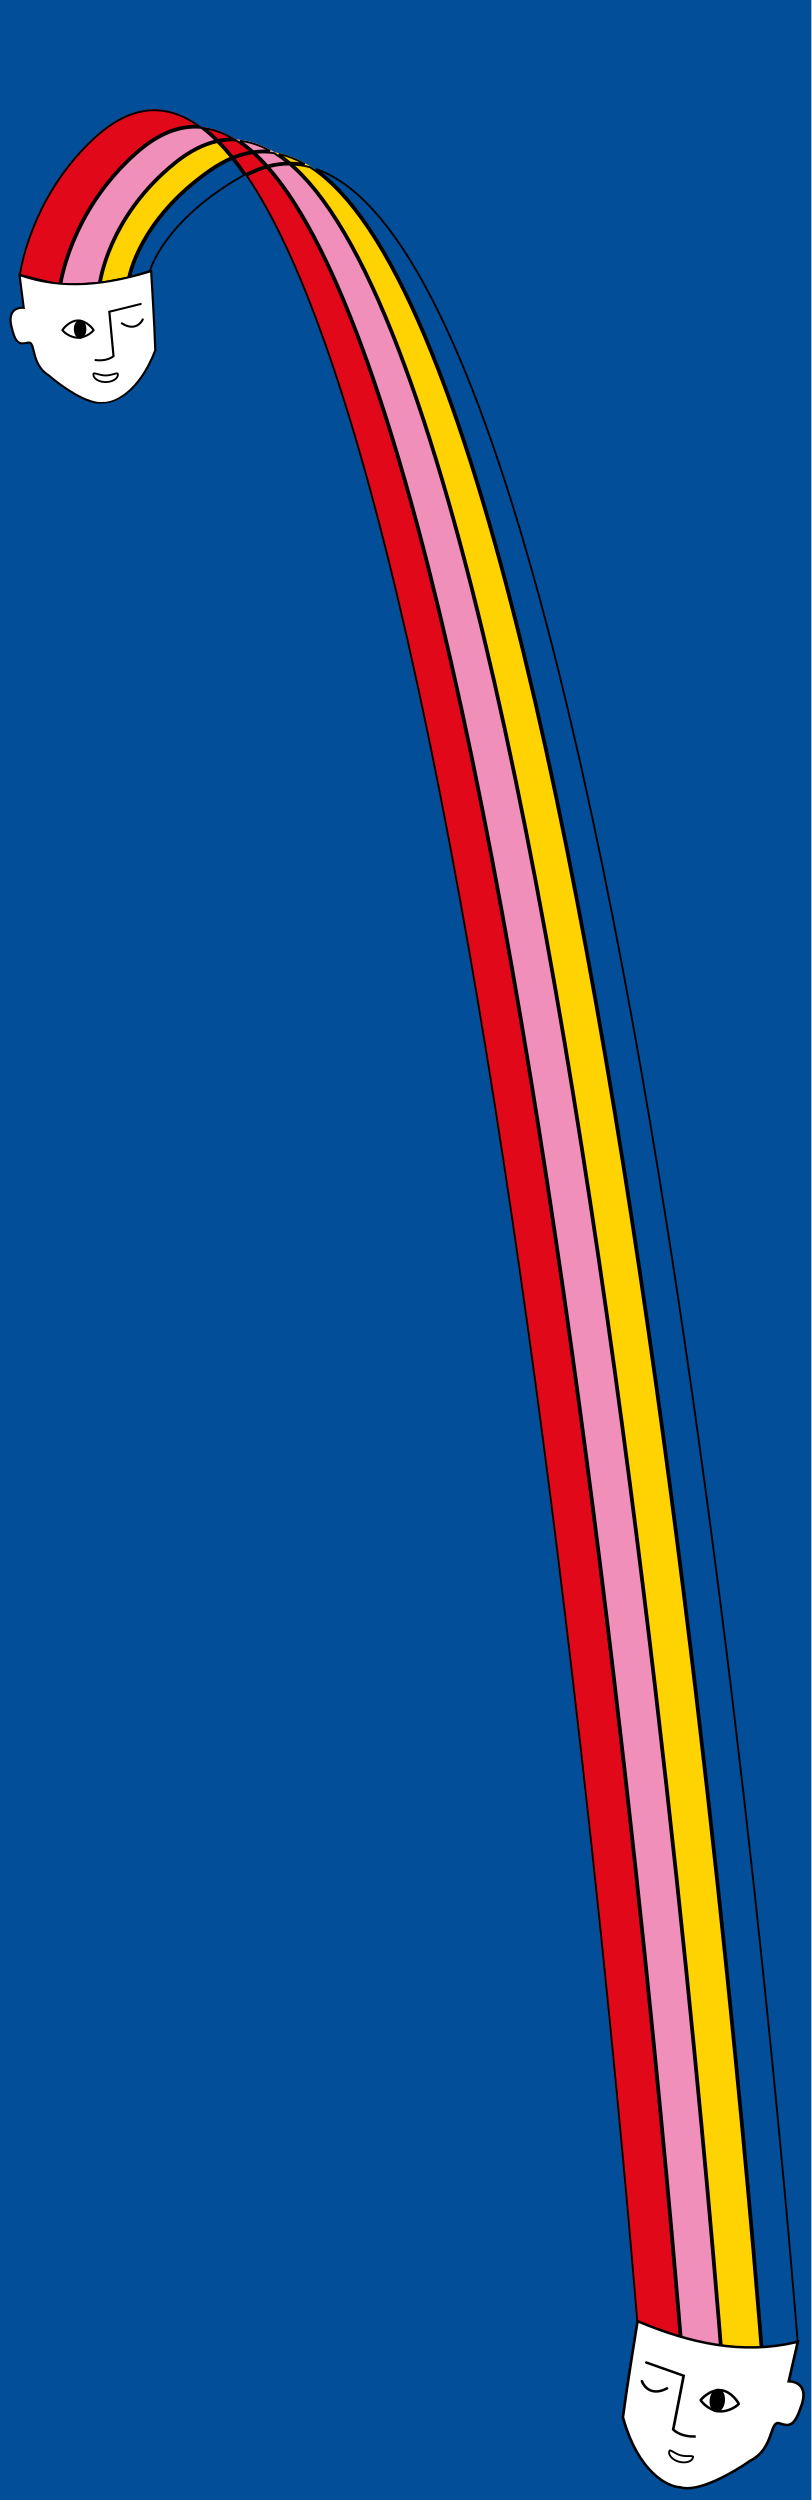
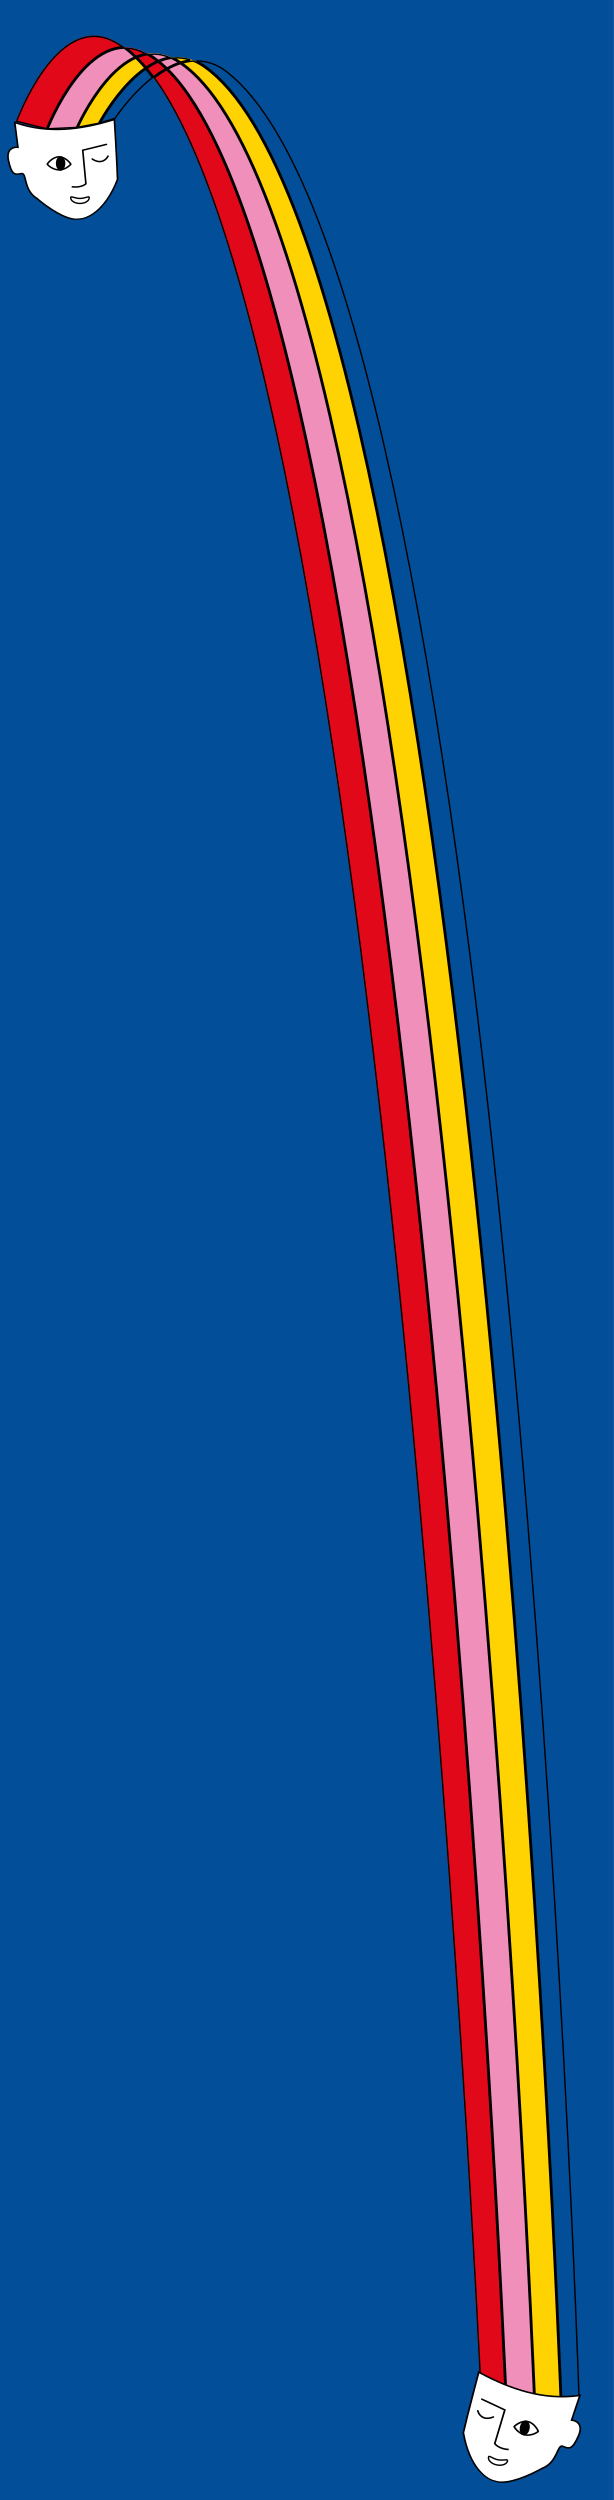
- <svg xmlns="http://www.w3.org/2000/svg" width="430" height="1325" viewBox="0 0 430 1325" fill="none">
-   <rect width="430" height="1325" fill="#034E98" />
-   <path d="M79.867 144C79.867 144 86.486 117.925 128.325 93.931C326.397 -19.66 423.292 1241.56 423.292 1241.56L403.792 1246.51C403.792 1246.51 305.573 -43.997 111.706 90.05C73.181 116.688 68.367 147.5 68.367 147.5L79.867 144Z" fill="#034E98" />
-   <path d="M68.367 147.5C68.367 147.5 73.181 116.688 111.706 90.05C305.573 -43.997 403.792 1246.51 403.792 1246.51L382.276 1246.4C382.276 1246.4 281.949 -65.849 92.984 86.174C56.892 115.21 52.867 150.5 52.867 150.5L68.367 147.5Z" fill="#FFD301" />
-   <path d="M52.867 150.5C52.867 150.5 56.892 115.21 92.984 86.174C281.949 -65.849 382.276 1246.4 382.276 1246.4L360.792 1239.56C360.792 1239.56 256.722 -82.952 72.003 81.244C36.834 112.505 31.867 151.5 31.867 151.5L52.867 150.5Z" fill="#F090BA" />
-   <path d="M31.867 151.5C31.867 151.5 36.834 112.505 72.003 81.244C256.722 -82.952 360.792 1239.56 360.792 1239.56L337.308 1231.16C337.308 1231.16 232.965 -95.596 49.855 72.685C14.938 104.774 10 146 10 146L31.867 151.5Z" fill="#E00819" />
-   <path d="M79.473 143.558C79.468 143.573 79.464 143.587 79.46 143.601L69.016 146.78C69.049 146.621 69.089 146.44 69.136 146.237C69.341 145.354 69.675 144.06 70.198 142.421C71.242 139.144 73.036 134.489 76.029 129.004C82.013 118.034 92.797 103.733 111.99 90.461C115.741 87.868 119.45 85.815 123.119 84.279C125.218 86.923 127.303 89.756 129.374 92.772C128.942 93.007 128.509 93.249 128.076 93.498C107.097 105.529 94.928 118.093 88.001 127.67C84.538 132.458 82.387 136.496 81.1 139.345C80.456 140.769 80.028 141.896 79.761 142.669C79.627 143.056 79.533 143.355 79.473 143.558ZM67.94 147.053C67.938 147.06 67.937 147.067 67.936 147.074L53.46 149.876C53.495 149.645 53.543 149.356 53.603 149.014C53.782 148.003 54.078 146.522 54.545 144.653C55.48 140.915 57.102 135.624 59.848 129.428C65.339 117.036 75.323 101.023 93.297 86.563C100.765 80.555 108.071 76.866 115.218 75.297C117.653 77.767 120.071 80.494 122.47 83.468C118.818 85.02 115.135 87.071 111.422 89.639C92.09 103.005 81.204 117.429 75.151 128.525C72.124 134.072 70.307 138.785 69.245 142.117C68.714 143.784 68.372 145.104 68.162 146.011C68.057 146.465 67.986 146.815 67.94 147.053ZM52.618 148.84C52.528 149.353 52.466 149.75 52.427 150.02L32.45 150.972C32.495 150.692 32.557 150.317 32.641 149.853C32.844 148.734 33.173 147.099 33.678 145.037C34.689 140.914 36.401 135.087 39.209 128.286C44.825 114.682 54.82 97.187 72.335 81.618C83.814 71.414 94.919 67.037 105.656 67.693C106.004 67.714 106.353 67.741 106.7 67.773C109.278 69.713 111.839 71.945 114.384 74.461C107.261 76.142 100.021 79.87 92.67 85.784C74.552 100.36 64.478 116.511 58.934 129.023C56.162 135.278 54.522 140.625 53.575 144.411C53.101 146.304 52.801 147.807 52.618 148.84ZM31.657 149.674C31.565 150.183 31.498 150.587 31.453 150.88L10.556 145.624C10.557 145.616 10.558 145.609 10.559 145.601C10.603 145.295 10.672 144.841 10.773 144.25C10.975 143.069 11.302 141.343 11.804 139.17C12.808 134.823 14.51 128.691 17.299 121.558C22.878 107.291 32.805 89.034 50.193 73.054C61.574 62.594 72.587 57.997 83.237 58.463C90.678 58.789 97.994 61.589 105.183 66.666C94.272 66.164 83.095 70.715 71.671 80.87C54.017 96.562 43.944 114.195 38.285 127.904C35.455 134.759 33.727 140.635 32.707 144.8C32.197 146.882 31.864 148.537 31.657 149.674ZM115.131 73.793C112.982 71.666 110.817 69.735 108.636 68.005C113.619 68.744 118.545 70.568 123.413 73.417C120.806 73.403 118.183 73.664 115.544 74.205C115.406 74.067 115.269 73.93 115.131 73.793ZM116.385 75.059C119.328 74.507 122.243 74.314 125.132 74.466C127.754 76.136 130.359 78.102 132.948 80.357C129.8 80.886 126.629 81.787 123.433 83.07C121.102 80.167 118.753 77.494 116.385 75.059ZM134.238 80.161C131.913 78.091 129.568 76.247 127.204 74.635C127.242 74.639 127.279 74.644 127.317 74.648C132.649 75.253 137.912 77.035 143.104 79.93C140.171 79.681 137.215 79.755 134.238 80.161ZM124.084 83.887C127.395 82.581 130.672 81.696 133.918 81.216C134.979 82.172 136.038 83.176 137.093 84.227C138.305 85.435 139.512 86.704 140.715 88.035C137.26 89.037 133.775 90.453 130.261 92.297C128.217 89.316 126.157 86.511 124.084 83.887ZM141.792 87.736C140.466 86.257 139.136 84.85 137.799 83.519C136.941 82.664 136.08 81.839 135.216 81.046C138.587 80.658 141.923 80.708 145.225 81.176C147.576 82.628 149.912 84.308 152.233 86.209C148.784 86.3 145.303 86.804 141.792 87.736ZM130.828 93.129C134.408 91.259 137.95 89.843 141.457 88.864C160.268 110.099 177.996 146.292 194.583 193.127C230.299 293.976 260.62 443.857 285.173 598.905C309.725 753.944 328.505 914.117 341.148 1035.53C347.469 1096.24 352.255 1147.26 355.462 1183.1C357.065 1201.02 358.273 1215.14 359.08 1224.79C359.484 1229.61 359.787 1233.31 359.99 1235.81C360.039 1236.42 360.083 1236.96 360.12 1237.42L360.218 1238.64L360.233 1238.83L337.781 1230.8L337.73 1230.16C337.679 1229.53 337.603 1228.57 337.501 1227.32C337.298 1224.82 336.994 1221.1 336.59 1216.26C335.781 1206.59 334.57 1192.41 332.965 1174.44C329.754 1138.49 324.963 1087.31 318.641 1026.43C305.997 904.676 287.231 744.08 262.742 588.741C238.254 433.411 208.039 283.303 172.491 182.537C159.344 145.272 145.454 114.712 130.828 93.129ZM361.264 1239.18L361.215 1238.56C361.164 1237.92 361.088 1236.98 360.987 1235.73C360.784 1233.23 360.48 1229.53 360.077 1224.7C359.269 1215.06 358.061 1200.93 356.458 1183.01C353.251 1147.16 348.464 1096.14 342.142 1035.43C329.499 914.004 310.717 753.812 286.161 598.749C261.607 443.694 231.275 293.735 195.526 192.793C179.033 146.224 161.365 110.021 142.536 88.576C146.201 87.644 149.826 87.191 153.412 87.194C155.389 88.88 157.355 90.727 159.31 92.73C180.057 113.979 199.448 152.678 217.434 203.492C253.396 305.091 283.647 454.831 307.998 609.357C332.347 763.875 350.792 923.146 363.15 1043.79C369.329 1104.11 373.986 1154.77 377.098 1190.36C378.654 1208.15 379.824 1222.17 380.605 1231.74C380.996 1236.53 381.289 1240.2 381.484 1242.68C381.582 1243.92 381.656 1244.86 381.704 1245.49L381.721 1245.7L361.264 1239.18ZM153.781 86.196C151.785 84.509 149.774 82.981 147.749 81.616C152.408 82.582 157.011 84.382 161.558 86.976C158.984 86.483 156.392 86.221 153.781 86.196ZM164.153 88.584C164.187 88.593 164.22 88.602 164.253 88.61C169.427 91.934 174.528 96.284 179.554 101.599C200.718 123.978 220.43 163.308 238.661 214.364C275.115 316.452 305.562 465.16 329.955 618.091C354.348 771.014 372.682 928.128 384.919 1047.01C391.037 1106.46 395.631 1156.34 398.695 1191.36C400.227 1208.87 401.377 1222.67 402.144 1232.09C402.527 1236.8 402.815 1240.41 403.006 1242.85C403.102 1244.07 403.174 1244.99 403.222 1245.61L403.252 1246.01L382.74 1245.9L382.701 1245.41C382.653 1244.78 382.579 1243.84 382.481 1242.6C382.286 1240.12 381.992 1236.45 381.602 1231.66C380.821 1222.09 379.651 1208.06 378.094 1190.27C374.982 1154.68 370.324 1104.01 364.145 1043.69C351.786 923.035 333.339 763.744 308.986 609.202C284.634 454.668 254.372 304.85 218.377 203.158C200.384 152.326 180.935 113.447 160.025 92.031C158.352 90.317 156.669 88.714 154.975 87.225C158.063 87.343 161.122 87.8 164.153 88.584ZM422.761 1241.18L404.245 1245.88L404.219 1245.54C404.171 1244.92 404.099 1243.99 404.003 1242.77C403.811 1240.33 403.524 1236.72 403.14 1232.01C402.374 1222.59 401.224 1208.79 399.691 1191.28C396.627 1156.25 392.033 1106.36 385.914 1046.91C373.676 928.016 355.339 770.881 330.943 617.933C306.548 464.994 276.09 316.209 239.603 214.028C221.364 162.949 201.596 123.451 180.281 100.912C176.07 96.46 171.794 92.664 167.452 89.569C177.753 93.059 187.77 100.333 197.499 110.967C219.035 134.507 239.041 174.377 257.505 225.496C294.426 327.715 325.102 474.679 349.592 625.227C374.082 775.767 392.382 929.859 404.56 1046.32C410.649 1104.55 415.208 1153.37 418.244 1187.63C419.762 1204.76 420.9 1218.25 421.658 1227.46C422.036 1232.07 422.321 1235.6 422.51 1237.98C422.605 1239.17 422.676 1240.08 422.723 1240.68L422.761 1241.18Z" stroke="black" />
-   <path d="M418.038 1262.12L422.84 1241.14C393.455 1248.34 365.428 1241.78 337.894 1230.23C337.894 1230.23 332.145 1265.42 330.132 1281.2C338.186 1310.26 353.805 1318.03 360.607 1318.28C370.146 1321.24 389.172 1310.16 397.493 1304.25C410.404 1297.96 407.827 1282.56 413.113 1284.34C418.399 1286.13 421.103 1286.39 425.041 1274.17C428.192 1264.38 421.685 1262.06 418.038 1262.12Z" fill="white" />
-   <path d="M367.274 1302.52C367.016 1303.5 366.146 1304.29 364.812 1304.73C363.484 1305.16 361.762 1305.21 359.971 1304.74C358.18 1304.27 356.704 1303.38 355.759 1302.35C354.811 1301.32 354.442 1300.2 354.699 1299.22C354.767 1298.96 354.844 1298.84 354.897 1298.78C354.937 1298.74 354.976 1298.72 355.044 1298.72C355.132 1298.71 355.269 1298.73 355.477 1298.81C355.68 1298.88 355.918 1299 356.197 1299.15C356.419 1299.27 356.663 1299.41 356.927 1299.56C357.962 1300.16 359.309 1300.94 360.86 1301.35C362.411 1301.76 363.967 1301.74 365.163 1301.73C365.469 1301.72 365.75 1301.72 366.003 1301.72C366.321 1301.73 366.584 1301.74 366.798 1301.78C367.016 1301.81 367.146 1301.86 367.22 1301.91C367.278 1301.95 367.302 1301.98 367.316 1302.04C367.335 1302.12 367.341 1302.26 367.274 1302.52Z" stroke="black" />
-   <path fill-rule="evenodd" clip-rule="evenodd" d="M337.187 1230.12L337.893 1230.23C337.187 1230.12 337.187 1230.12 337.187 1230.12L337.187 1230.12L336.936 1231.67C336.775 1232.66 336.543 1234.1 336.257 1235.87C335.687 1239.41 334.905 1244.31 334.06 1249.69C332.372 1260.46 330.43 1273.21 329.422 1281.11L329.406 1281.23L329.439 1281.35C337.494 1310.41 353.177 1318.59 360.487 1318.93C363.038 1319.7 366.131 1319.53 369.399 1318.81C372.722 1318.08 376.305 1316.77 379.826 1315.19C386.841 1312.04 393.693 1307.78 397.886 1304.81C404.55 1301.54 407.198 1295.93 408.837 1291.49C409.078 1290.84 409.304 1290.19 409.515 1289.59C409.659 1289.18 409.797 1288.78 409.929 1288.42C410.262 1287.49 410.569 1286.72 410.896 1286.12C411.228 1285.51 411.539 1285.16 411.834 1284.99C412.081 1284.85 412.386 1284.8 412.877 1284.96C415.47 1285.84 417.838 1286.52 420.009 1285.04C421.053 1284.34 421.987 1283.17 422.9 1281.47C423.815 1279.75 424.736 1277.44 425.725 1274.36C427.341 1269.35 426.533 1266.05 424.623 1264.02C423.021 1262.32 420.759 1261.63 418.914 1261.49L423.781 1240.22L422.646 1240.5C393.49 1247.64 365.646 1241.15 338.18 1229.63L337.326 1229.27L337.187 1230.12ZM338.461 1231.19C365.438 1242.4 393.004 1248.79 421.898 1242.05L417.15 1262.79L418.061 1262.78C419.752 1262.75 422.051 1263.28 423.552 1264.88C425.021 1266.44 425.89 1269.2 424.356 1273.97C423.376 1277.01 422.482 1279.25 421.617 1280.87C420.75 1282.49 419.939 1283.44 419.154 1283.97C417.666 1284.98 416.04 1284.63 413.347 1283.72C412.516 1283.44 411.746 1283.48 411.072 1283.87C410.445 1284.22 409.99 1284.83 409.619 1285.51C409.242 1286.2 408.909 1287.05 408.574 1287.98C408.432 1288.37 408.291 1288.78 408.147 1289.19C407.941 1289.78 407.726 1290.39 407.486 1291.05C405.868 1295.42 403.36 1300.64 397.152 1303.67L397.099 1303.69L397.052 1303.73C392.919 1306.66 386.123 1310.88 379.187 1313.99C375.718 1315.55 372.236 1316.82 369.049 1317.52C365.848 1318.22 363.024 1318.33 360.824 1317.65L360.726 1317.62L360.624 1317.62C354.292 1317.38 338.882 1309.99 330.856 1281.16C331.865 1273.27 333.793 1260.62 335.474 1249.9C336.318 1244.52 337.099 1239.63 337.67 1236.08C337.955 1234.31 338.187 1232.88 338.348 1231.88L338.461 1231.19Z" fill="black" />
-   <path fill-rule="evenodd" clip-rule="evenodd" d="M372.213 1272.12C372.333 1271.97 372.493 1271.79 372.693 1271.59C373.247 1271.02 374.053 1270.31 375.034 1269.64C377.036 1268.28 379.537 1267.22 382.009 1267.46C384.481 1267.7 386.727 1269.23 388.423 1270.96C389.254 1271.81 389.906 1272.66 390.339 1273.33C390.495 1273.57 390.616 1273.78 390.705 1273.95C390.609 1274.04 390.487 1274.15 390.339 1274.27C389.814 1274.71 389.039 1275.25 388.079 1275.76C386.143 1276.78 383.622 1277.58 381.035 1277.33C378.448 1277.07 376.133 1275.79 374.434 1274.41C373.592 1273.73 372.936 1273.05 372.508 1272.51C372.387 1272.36 372.289 1272.23 372.213 1272.12ZM390.864 1274.29C390.864 1274.29 390.863 1274.29 390.863 1274.29C390.868 1274.31 390.87 1274.31 390.864 1274.29ZM371.991 1272.43C371.99 1272.43 371.99 1272.43 371.989 1272.43C371.979 1272.45 371.982 1272.44 371.991 1272.43ZM380.905 1278.64C374.931 1278.05 370.56 1272.79 370.636 1272.02C370.711 1271.25 376.164 1265.56 382.139 1266.14C388.114 1266.73 392.347 1273.39 392.272 1274.16C392.196 1274.92 386.88 1279.23 380.905 1278.64Z" fill="black" />
-   <path d="M376.111 1271.86C375.771 1275.31 377.311 1278.29 379.551 1278.51C381.792 1278.73 383.884 1276.11 384.225 1272.66C384.566 1269.21 383.026 1266.23 380.785 1266.01C378.545 1265.79 376.452 1268.41 376.111 1271.86Z" fill="black" />
-   <path fill-rule="evenodd" clip-rule="evenodd" d="M341.886 1251.91C341.751 1252.25 341.941 1252.63 342.311 1252.76L361.538 1259.56L356.044 1287.79L356.257 1288.03C357.611 1289.56 361.794 1292.24 368.363 1292C368.502 1291.99 368.641 1291.99 368.782 1291.98L368.683 1290.66L368.676 1290.66L368.285 1290.68L368.282 1290.68C362.511 1290.89 358.86 1288.68 357.57 1287.43L363.156 1258.73L342.803 1251.53C342.432 1251.4 342.022 1251.57 341.886 1251.91Z" fill="black" />
-   <path fill-rule="evenodd" clip-rule="evenodd" d="M339.999 1261.37C339.623 1261.48 339.418 1261.85 339.54 1262.2C340.11 1263.83 341.507 1266.02 343.895 1267.24C346.338 1268.48 349.658 1268.63 353.855 1266.42C354.196 1266.24 354.31 1265.83 354.111 1265.52C353.912 1265.2 353.475 1265.09 353.134 1265.27C349.265 1267.3 346.48 1267.06 344.568 1266.08C342.601 1265.08 341.392 1263.23 340.898 1261.81C340.776 1261.46 340.374 1261.27 339.999 1261.37Z" fill="black" />
-   <path d="M12.568 163.168L10.354 145.778C33.6 153.961 56.846 150.893 80.091 143.732C80.091 143.732 81.936 172.715 82.305 185.672C73.45 208.585 60.166 213.632 54.632 213.291C46.662 214.928 32.124 204.426 25.851 198.97C15.888 192.832 19.209 180.557 14.781 181.58C10.354 182.603 8.14 182.603 5.926 172.374C4.155 164.191 9.616 162.827 12.568 163.168Z" fill="white" />
-   <path fill-rule="evenodd" clip-rule="evenodd" d="M80.674 143.701L80.093 143.732C80.674 143.701 80.674 143.701 80.674 143.701L80.674 143.702L80.754 144.972C80.805 145.79 80.879 146.973 80.968 148.433C81.147 151.353 81.389 155.381 81.643 159.815C82.15 168.679 82.704 179.171 82.888 185.658L82.891 185.758L82.855 185.853C74 208.765 60.63 214.142 54.678 213.832C52.548 214.247 50.054 213.861 47.463 213.018C44.827 212.161 42.027 210.81 39.3 209.247C33.864 206.133 28.649 202.137 25.489 199.392C20.348 196.206 18.65 191.445 17.676 187.716C17.533 187.169 17.402 186.628 17.279 186.121C17.195 185.774 17.115 185.443 17.038 185.137C16.841 184.362 16.655 183.711 16.438 183.199C16.217 182.678 15.993 182.369 15.767 182.209C15.578 182.075 15.335 182.007 14.924 182.102C12.752 182.604 10.778 182.962 9.136 181.597C8.345 180.939 7.682 179.922 7.079 178.464C6.474 177.001 5.913 175.049 5.357 172.48C4.448 168.282 5.367 165.677 7.077 164.183C8.513 162.929 10.402 162.554 11.909 162.585L9.665 144.959L10.562 145.275C33.628 153.395 56.72 150.365 79.909 143.222L80.629 143L80.674 143.701ZM79.556 144.463C56.788 151.393 33.93 154.366 11.045 146.591L13.234 163.787L12.497 163.701C11.128 163.543 9.222 163.79 7.877 164.965C6.562 166.114 5.635 168.283 6.498 172.269C7.049 174.813 7.595 176.698 8.166 178.08C8.739 179.466 9.321 180.303 9.914 180.797C11.04 181.733 12.386 181.58 14.642 181.059C15.338 180.898 15.96 180.99 16.475 181.355C16.955 181.695 17.275 182.225 17.522 182.807C17.771 183.397 17.974 184.113 18.171 184.892C18.255 185.223 18.336 185.56 18.421 185.907C18.54 186.401 18.665 186.916 18.808 187.464C19.769 191.142 21.385 195.571 26.175 198.522L26.216 198.547L26.251 198.578C29.367 201.288 34.539 205.253 39.913 208.333C42.6 209.873 45.321 211.181 47.849 212.004C50.388 212.829 52.839 213.377 54.678 213C59.829 213.317 72.908 208.312 81.722 185.586C81.535 179.108 80.985 168.692 80.48 159.872C80.227 155.44 79.984 151.413 79.806 148.494C79.716 147.034 79.643 145.852 79.592 145.034L79.556 144.463Z" fill="black" />
-   <path fill-rule="evenodd" clip-rule="evenodd" d="M48.919 174.945C48.833 174.816 48.718 174.657 48.572 174.474C48.168 173.967 47.571 173.33 46.83 172.709C45.316 171.441 43.373 170.381 41.35 170.381C39.326 170.381 37.383 171.441 35.87 172.709C35.128 173.33 34.531 173.967 34.127 174.474C33.981 174.657 33.866 174.816 33.781 174.945C33.852 175.029 33.941 175.128 34.051 175.24C34.442 175.637 35.028 176.135 35.765 176.622C37.253 177.604 39.232 178.459 41.35 178.459C43.467 178.459 45.447 177.604 46.935 176.622C47.672 176.135 48.258 175.637 48.648 175.24C48.758 175.128 48.848 175.029 48.919 174.945ZM33.624 175.213C33.625 175.212 33.625 175.211 33.626 175.209C33.62 175.226 33.618 175.228 33.624 175.213ZM49.074 175.209C49.074 175.211 49.075 175.212 49.075 175.213C49.082 175.228 49.08 175.226 49.074 175.209ZM41.35 179.535C46.24 179.535 50.205 175.616 50.205 174.988C50.205 174.361 46.24 169.305 41.35 169.305C36.459 169.305 32.494 174.361 32.494 174.988C32.494 175.616 36.459 179.535 41.35 179.535Z" fill="black" />
-   <path d="M45.776 174.42C45.776 177.245 44.29 179.535 42.456 179.535C40.622 179.535 39.135 177.245 39.135 174.42C39.135 171.595 40.622 169.5 42.456 169.5C44.29 169.5 45.776 171.595 45.776 174.42Z" fill="black" />
-   <path fill-rule="evenodd" clip-rule="evenodd" d="M75.12 160.983C75.203 161.27 75.019 161.565 74.708 161.641L58.576 165.617L60.771 188.944L60.579 189.121C59.36 190.248 55.753 192.085 50.447 191.366C50.335 191.351 50.223 191.335 50.109 191.317L50.295 190.255L50.301 190.256L50.616 190.302L50.619 190.302C55.28 190.933 58.417 189.434 59.563 188.525L57.331 164.81L74.408 160.602C74.719 160.525 75.037 160.696 75.12 160.983Z" fill="black" />
-   <path fill-rule="evenodd" clip-rule="evenodd" d="M75.894 168.811C76.189 168.928 76.326 169.244 76.199 169.517C75.606 170.796 74.299 172.459 72.266 173.253C70.185 174.066 67.482 173.918 64.257 171.789C63.995 171.616 63.934 171.28 64.121 171.039C64.308 170.797 64.671 170.741 64.933 170.914C67.906 172.876 70.184 172.898 71.812 172.262C73.487 171.608 74.615 170.202 75.129 169.093C75.256 168.82 75.598 168.694 75.894 168.811Z" fill="black" />
-   <path d="M62.5 198.5C62.5 199.515 61.859 200.503 60.679 201.261C59.505 202.017 57.852 202.5 56 202.5C54.148 202.5 52.495 202.017 51.321 201.261C50.141 200.503 49.5 199.515 49.5 198.5C49.5 198.234 49.543 198.095 49.581 198.027C49.609 197.976 49.641 197.948 49.706 197.927C49.79 197.899 49.928 197.884 50.148 197.906C50.363 197.926 50.622 197.978 50.931 198.054C51.176 198.114 51.448 198.189 51.742 198.27C52.895 198.587 54.396 199 56 199C57.604 199 59.105 198.587 60.258 198.27C60.552 198.189 60.824 198.114 61.069 198.054C61.378 197.978 61.637 197.926 61.852 197.906C62.072 197.884 62.21 197.899 62.294 197.927C62.359 197.948 62.391 197.976 62.419 198.027C62.457 198.095 62.5 198.234 62.5 198.5Z" stroke="black" />
+ <svg xmlns="http://www.w3.org/2000/svg" width="430" height="1751" viewBox="0 0 430 1751" fill="none">
+   <rect width="430" height="1751" fill="#034E98" />
+   <path d="M80.867 83.328C80.867 83.328 121.482 20.602 159.337 50.058C358.838 205.299 406 1678.12 406 1678.12L393 1683C393 1683 338.013 181.312 142.719 46.233C104.379 19.715 69.367 86.778 69.367 86.778L80.867 83.328Z" fill="#034E98" />
+   <path d="M69.367 86.778C69.367 86.778 104.379 19.715 142.719 46.233C338.013 181.312 393 1683 393 1683H374.5C374.5 1683 314.389 159.773 123.996 42.412C84.722 18.204 53.867 89.735 53.867 89.735L69.367 86.778Z" fill="#FFD301" />
+   <path d="M53.867 89.735C53.867 89.735 84.722 18.204 123.996 42.412C314.389 159.773 374.5 1683 374.5 1683L354.5 1680.58C354.5 1680.58 289.162 142.915 103.015 37.553C62.211 14.457 32.867 90.721 32.867 90.721L53.867 89.735Z" fill="#F090BA" />
+   <path d="M32.867 90.721C32.867 90.721 62.211 14.457 103.015 37.553C289.162 142.915 354.5 1680.58 354.5 1680.58L336.5 1676.64C336.5 1676.64 265.406 130.453 80.867 29.117C39.44 6.369 11 85.3 11 85.3L32.867 90.721Z" fill="#E00819" />
+   <path d="M54.715 89.064C54.948 88.553 55.285 87.828 55.72 86.926C56.637 85.025 57.992 82.333 59.739 79.179C63.237 72.868 68.303 64.713 74.585 57.319C80.486 50.374 87.433 44.132 95.13 40.697C97.261 42.807 99.377 45.114 101.478 47.613C97.858 50.139 94.453 53.088 91.313 56.207C84.508 62.965 78.912 70.549 75.02 76.438C73.073 79.384 71.55 81.909 70.514 83.698C69.996 84.592 69.599 85.303 69.331 85.791C69.204 86.023 69.106 86.205 69.038 86.332L54.715 89.064ZM80.549 82.902L70.385 85.951C70.637 85.496 70.97 84.906 71.379 84.199C72.407 82.424 73.92 79.917 75.854 76.99C79.725 71.133 85.278 63.609 92.018 56.916C95.153 53.803 98.537 50.878 102.121 48.384C103.674 50.263 105.22 52.247 106.757 54.335C106.366 54.64 105.978 54.948 105.593 55.258C98.113 61.287 91.829 68.236 87.417 73.672C85.21 76.392 83.469 78.735 82.279 80.4C81.685 81.232 81.228 81.895 80.919 82.35C80.764 82.578 80.647 82.754 80.568 82.873C80.561 82.883 80.555 82.893 80.549 82.902ZM108.14 54.531C110.885 52.438 113.772 50.494 116.769 48.812C123.357 55.29 129.798 63.609 136.092 73.634C146.772 90.646 157.004 112.532 166.798 138.579C186.386 190.672 204.202 259.35 220.351 338.826C252.648 497.774 278.264 699.84 298.065 898.628C317.866 1097.41 331.85 1292.91 340.883 1438.71C345.4 1511.61 348.68 1572.08 350.83 1614.33C351.905 1635.46 352.697 1652.02 353.221 1663.31C353.483 1668.95 353.678 1673.28 353.807 1676.19C353.872 1677.65 353.92 1678.75 353.952 1679.49L353.973 1679.96L336.982 1676.23L336.947 1675.5L336.896 1674.41C336.867 1673.79 336.831 1673.05 336.79 1672.18C336.65 1669.25 336.439 1664.9 336.156 1659.23C335.59 1647.88 334.736 1631.22 333.584 1609.98C331.28 1567.5 327.781 1506.7 323.007 1433.43C313.458 1286.89 298.804 1090.44 278.383 890.828C257.962 691.216 231.773 488.423 199.152 329.193C182.842 249.58 164.921 180.84 145.302 128.827C135.493 102.821 125.254 80.982 114.572 64.053C112.447 60.684 110.302 57.508 108.14 54.531ZM354.981 1680.14L354.951 1679.45C354.919 1678.71 354.871 1677.6 354.806 1676.15C354.677 1673.23 354.482 1668.91 354.22 1663.26C353.696 1651.98 352.903 1635.41 351.828 1614.28C349.678 1572.03 346.399 1511.55 341.881 1438.64C332.847 1292.84 318.863 1097.33 299.06 898.529C279.258 699.73 253.638 497.624 221.331 338.627C205.177 259.13 187.349 190.392 167.734 138.227C157.926 112.144 147.667 90.191 136.939 73.103C130.69 63.148 124.273 54.831 117.683 48.309C120.495 46.792 123.399 45.512 126.37 44.559C137.23 52.046 147.693 64.181 157.76 80.441C168.636 98.007 179.03 120.354 188.956 146.777C208.807 199.624 226.767 268.723 242.97 348.365C275.374 507.646 300.735 709.032 320.148 906.765C339.56 1104.49 353.024 1298.56 361.634 1443.19C365.939 1515.51 369.03 1575.47 371.046 1617.34C372.054 1638.28 372.792 1654.7 373.279 1665.89C373.522 1671.48 373.703 1675.76 373.822 1678.65C373.882 1680.09 373.927 1681.18 373.956 1681.92L373.977 1682.43L354.981 1680.14ZM80.627 29.556C82.34 30.497 84.045 31.564 85.741 32.755C81.88 33.004 78.169 34.037 74.632 35.663C66.036 39.614 58.483 47.054 52.243 55.172C45.998 63.295 41.039 72.137 37.642 78.942C35.943 82.346 34.634 85.243 33.749 87.291C33.306 88.314 32.97 89.126 32.744 89.682C32.672 89.857 32.612 90.007 32.563 90.13L11.663 84.949C11.702 84.846 11.746 84.729 11.797 84.597C12.014 84.028 12.338 83.194 12.766 82.141C13.622 80.034 14.891 77.048 16.544 73.535C19.849 66.507 24.684 57.382 30.803 48.972C36.927 40.555 44.308 32.896 52.695 28.747C61.053 24.613 70.424 23.953 80.627 29.556ZM75.049 36.572C78.857 34.821 82.865 33.779 87.05 33.702C89.507 35.525 91.944 37.609 94.363 39.947C86.615 43.5 79.678 49.781 73.823 56.672C67.483 64.134 62.38 72.35 58.865 78.694C57.106 81.868 55.743 84.576 54.819 86.492C54.357 87.45 54.005 88.21 53.768 88.731C53.671 88.945 53.593 89.12 53.534 89.25L33.618 90.185C33.635 90.144 33.652 90.102 33.67 90.058C33.894 89.509 34.227 88.704 34.667 87.688C35.546 85.654 36.848 82.774 38.537 79.389C41.918 72.616 46.844 63.836 53.036 55.781C59.233 47.719 66.667 40.424 75.049 36.572ZM102.307 47.044C100.261 44.608 98.2 42.349 96.121 40.272C96.298 40.2 96.475 40.129 96.653 40.059C98.789 39.221 100.982 38.603 103.226 38.25C105.469 39.55 107.695 41.059 109.905 42.776C107.287 43.95 104.75 45.398 102.307 47.044ZM101.845 37.481C99.954 37.859 98.101 38.417 96.287 39.128C95.974 39.251 95.661 39.379 95.35 39.511C93.163 37.377 90.957 35.446 88.733 33.723C92.937 33.906 97.315 35.075 101.845 37.481ZM110.95 42.323C108.928 40.728 106.889 39.3 104.835 38.044C109.163 37.617 113.674 38.192 118.332 40.081C117.191 40.296 116.061 40.571 114.942 40.901C113.593 41.299 112.262 41.776 110.95 42.323ZM115.224 41.861C116.799 41.396 118.397 41.043 120.015 40.818C121.245 41.397 122.485 42.068 123.734 42.838C124.264 43.165 124.794 43.503 125.322 43.852C122.449 44.829 119.646 46.097 116.935 47.577C115.249 45.946 113.551 44.432 111.842 43.039C112.957 42.591 114.085 42.197 115.224 41.861ZM126.533 43.459C125.777 42.946 125.019 42.455 124.259 41.987C123.455 41.491 122.654 41.035 121.857 40.618C125.556 40.33 129.354 40.725 133.22 41.985C132.481 42.081 131.745 42.199 131.013 42.339C129.504 42.626 128.01 43.003 126.533 43.459ZM158.61 79.914C148.706 63.917 138.372 51.816 127.585 44.188C128.781 43.843 129.986 43.552 131.2 43.321C132.579 43.058 133.969 42.873 135.369 42.774C137.705 43.726 140.062 45.004 142.434 46.644C154.559 55.031 166.173 68.746 177.285 87.134C188.394 105.517 198.985 128.543 209.076 155.52C229.256 209.475 247.418 279.186 263.725 359.064C296.338 518.817 321.518 719.172 340.597 915.319C359.676 1111.46 372.651 1303.39 380.858 1446.28C384.961 1517.72 387.871 1576.91 389.756 1618.23C390.699 1638.9 391.385 1655.09 391.835 1666.12C392.06 1671.64 392.227 1675.86 392.337 1678.71C392.392 1680.13 392.433 1681.21 392.46 1681.93L392.481 1682.5H374.98L374.955 1681.88C374.926 1681.14 374.881 1680.05 374.821 1678.61C374.702 1675.72 374.521 1671.44 374.278 1665.84C373.791 1654.66 373.052 1638.24 372.045 1617.3C370.029 1575.41 366.937 1515.45 362.632 1443.13C354.021 1298.49 340.557 1104.41 321.143 906.667C301.729 708.923 276.364 507.497 243.949 348.166C227.743 268.502 209.77 199.344 189.892 146.426C179.953 119.967 169.532 97.555 158.61 79.914ZM143.003 45.822C141.209 44.581 139.421 43.542 137.643 42.689C144.666 42.668 151.89 44.897 159.03 50.453C183.848 69.765 206.367 109.638 226.746 164.759C247.115 219.854 265.317 290.092 281.553 370.034C314.024 529.916 338.62 728.552 356.984 922.351C375.347 1116.15 387.476 1305.09 395.014 1445.59C398.784 1515.84 401.405 1573.98 403.084 1614.55C403.924 1634.84 404.528 1650.73 404.922 1661.56C405.119 1666.97 405.264 1671.11 405.359 1673.91C405.407 1675.3 405.442 1676.36 405.465 1677.07L405.489 1677.78L393.474 1682.29L393.459 1681.89C393.432 1681.17 393.391 1680.09 393.336 1678.67C393.226 1675.82 393.06 1671.6 392.834 1666.08C392.384 1655.05 391.698 1638.85 390.755 1618.19C388.87 1576.86 385.959 1517.67 381.856 1446.22C373.649 1303.32 360.673 1111.38 341.592 915.223C322.513 719.063 297.328 518.668 264.705 358.864C248.393 278.963 230.219 209.194 210.012 155.17C199.909 128.158 189.293 105.07 178.141 86.616C166.992 68.167 155.29 54.32 143.003 45.822ZM116.022 48.085C113.074 49.758 110.24 51.673 107.549 53.724C106.025 51.655 104.492 49.686 102.95 47.817C105.474 46.123 108.095 44.648 110.793 43.477C112.546 44.884 114.289 46.421 116.022 48.085Z" stroke="black" />
+   <path d="M400.364 1695.07L406.164 1677.75C380.749 1681.38 357.623 1673.52 335.33 1661.48C335.33 1661.48 327.549 1690.71 324.536 1703.87C328.923 1729.09 341.468 1736.94 347.192 1737.72C355.002 1741.02 371.991 1733.24 379.51 1728.94C390.937 1724.7 390.041 1711.48 394.357 1713.43C398.673 1715.38 400.935 1715.83 405.277 1705.83C408.751 1697.82 403.45 1695.32 400.364 1695.07Z" fill="white" />
+   <path fill-rule="evenodd" clip-rule="evenodd" d="M334.742 1661.32L335.329 1661.48C334.742 1661.32 334.742 1661.32 334.742 1661.32L334.741 1661.33L334.401 1662.61C334.183 1663.43 333.867 1664.63 333.479 1666.1C332.702 1669.05 331.635 1673.11 330.474 1677.59C328.152 1686.55 325.452 1697.15 323.944 1703.74L323.921 1703.84L323.939 1703.95C328.325 1729.16 340.891 1737.37 347.035 1738.27C349.126 1739.12 351.753 1739.24 354.572 1738.9C357.44 1738.56 360.575 1737.75 363.68 1736.71C369.867 1734.63 376.007 1731.61 379.795 1729.45C385.695 1727.24 388.398 1722.72 390.152 1719.11C390.409 1718.58 390.653 1718.05 390.882 1717.56C391.038 1717.22 391.187 1716.9 391.329 1716.61C391.687 1715.85 392.01 1715.23 392.336 1714.75C392.668 1714.26 392.96 1713.99 393.223 1713.87C393.443 1713.77 393.705 1713.75 394.106 1713.93C396.223 1714.89 398.167 1715.66 400.123 1714.6C401.063 1714.08 401.949 1713.18 402.861 1711.81C403.777 1710.44 404.747 1708.56 405.838 1706.05C407.62 1701.95 407.211 1699.1 405.768 1697.22C404.556 1695.65 402.703 1694.88 401.157 1694.61L407.035 1677.06L406.053 1677.2C380.836 1680.8 357.859 1673.01 335.621 1660.99L334.93 1660.62L334.742 1661.32ZM335.729 1662.33C357.58 1674.04 380.33 1681.73 405.293 1678.44L399.558 1695.57L400.329 1695.63C401.759 1695.74 403.656 1696.38 404.792 1697.86C405.902 1699.3 406.407 1701.7 404.715 1705.6C403.634 1708.09 402.693 1709.9 401.828 1711.2C400.961 1712.5 400.196 1713.24 399.49 1713.62C398.149 1714.35 396.805 1713.92 394.606 1712.93C393.928 1712.62 393.274 1712.59 392.673 1712.86C392.114 1713.1 391.678 1713.58 391.308 1714.13C390.933 1714.68 390.581 1715.37 390.221 1716.12C390.068 1716.44 389.916 1716.77 389.759 1717.11C389.537 1717.59 389.304 1718.09 389.047 1718.62C387.317 1722.18 384.765 1726.38 379.27 1728.42L379.224 1728.44L379.181 1728.46C375.447 1730.6 369.356 1733.6 363.239 1735.65C360.18 1736.68 357.134 1737.46 354.384 1737.79C351.622 1738.11 349.006 1738.17 347.205 1737.42C341.877 1736.69 329.533 1728.92 325.151 1703.9C326.659 1697.32 329.34 1686.79 331.65 1677.89C332.811 1673.41 333.877 1669.34 334.654 1666.4C335.042 1664.93 335.357 1663.73 335.576 1662.91L335.729 1662.33Z" fill="black" />
+   <path fill-rule="evenodd" clip-rule="evenodd" d="M360.83 1699.71C360.944 1699.59 361.094 1699.45 361.28 1699.3C361.796 1698.86 362.535 1698.33 363.419 1697.85C365.223 1696.86 367.424 1696.17 369.491 1696.58C371.559 1696.99 373.329 1698.47 374.617 1700.08C375.248 1700.86 375.728 1701.63 376.038 1702.23C376.15 1702.45 376.235 1702.64 376.296 1702.79C376.207 1702.86 376.095 1702.94 375.959 1703.03C375.48 1703.36 374.78 1703.75 373.928 1704.1C372.208 1704.8 370.011 1705.27 367.848 1704.84C365.685 1704.41 363.836 1703.13 362.516 1701.82C361.862 1701.18 361.364 1700.55 361.047 1700.06C360.957 1699.93 360.885 1699.81 360.83 1699.71ZM376.402 1703.09C376.401 1703.09 376.401 1703.09 376.401 1703.09C376.403 1703.11 376.405 1703.11 376.402 1703.09ZM360.618 1699.94C360.617 1699.95 360.616 1699.95 360.615 1699.95C360.606 1699.96 360.608 1699.96 360.618 1699.94ZM367.629 1705.94C362.632 1704.94 359.379 1700.13 359.507 1699.49C359.634 1698.85 364.713 1694.49 369.71 1695.48C374.707 1696.48 377.729 1702.45 377.602 1703.09C377.474 1703.73 372.626 1706.93 367.629 1705.94Z" fill="black" />
+   <path d="M364.148 1699.81C363.573 1702.7 364.627 1705.34 366.5 1705.71C368.374 1706.08 370.359 1704.05 370.934 1701.16C371.508 1698.27 370.416 1695.83 368.542 1695.46C366.668 1695.09 364.723 1696.92 364.148 1699.81Z" fill="black" />
+   <path fill-rule="evenodd" clip-rule="evenodd" d="M336.901 1680.11C336.758 1680.39 336.886 1680.73 337.188 1680.87L352.861 1688.21L345.873 1711.6L346.033 1711.82C347.05 1713.22 350.361 1715.83 355.928 1716.17C356.046 1716.18 356.164 1716.19 356.283 1716.19L356.31 1715.07L356.304 1715.07L355.972 1715.05L355.97 1715.05C351.078 1714.75 348.178 1712.58 347.193 1711.42L354.297 1687.64L337.706 1679.87C337.404 1679.73 337.044 1679.84 336.901 1680.11Z" fill="black" />
+   <path fill-rule="evenodd" clip-rule="evenodd" d="M334.519 1687.95C334.193 1688.01 333.989 1688.31 334.063 1688.61C334.408 1690.04 335.406 1692 337.322 1693.23C339.282 1694.48 342.074 1694.88 345.802 1693.36C346.105 1693.24 346.235 1692.91 346.093 1692.62C345.951 1692.34 345.591 1692.21 345.289 1692.33C341.852 1693.73 339.52 1693.29 337.986 1692.31C336.408 1691.3 335.542 1689.63 335.242 1688.4C335.168 1688.09 334.844 1687.89 334.519 1687.95Z" fill="black" />
+   <path d="M342.142 1721.01C341.933 1722.05 342.392 1723.2 343.446 1724.22C344.496 1725.23 346.09 1726.06 347.985 1726.44C349.881 1726.82 351.672 1726.66 353.03 1726.12C354.394 1725.59 355.256 1724.7 355.465 1723.66C355.519 1723.38 355.504 1723.23 355.478 1723.15C355.458 1723.08 355.427 1723.05 355.36 1723.01C355.277 1722.96 355.136 1722.92 354.906 1722.89C354.679 1722.87 354.403 1722.87 354.072 1722.89C353.808 1722.9 353.515 1722.92 353.197 1722.94C351.955 1723.03 350.341 1723.15 348.706 1722.82C347.07 1722.5 345.624 1721.77 344.511 1721.21C344.226 1721.07 343.963 1720.94 343.724 1720.83C343.424 1720.69 343.168 1720.58 342.951 1720.51C342.729 1720.45 342.582 1720.43 342.487 1720.44C342.411 1720.45 342.367 1720.48 342.325 1720.53C342.27 1720.6 342.196 1720.73 342.142 1721.01Z" stroke="black" />
+   <path d="M12.568 103.168L10.354 85.778C33.6 93.961 56.846 90.893 80.091 83.732C80.091 83.732 81.936 112.715 82.305 125.672C73.45 148.585 60.166 153.632 54.632 153.291C46.662 154.928 32.124 144.426 25.851 138.97C15.888 132.832 19.209 120.557 14.781 121.58C10.354 122.603 8.14 122.603 5.926 112.374C4.155 104.191 9.616 102.827 12.568 103.168Z" fill="white" />
+   <path fill-rule="evenodd" clip-rule="evenodd" d="M80.674 83.701L80.093 83.732C80.674 83.701 80.674 83.701 80.674 83.701L80.674 83.702L80.754 84.972C80.805 85.79 80.879 86.973 80.968 88.433C81.147 91.353 81.389 95.381 81.643 99.815C82.15 108.679 82.704 119.171 82.888 125.658L82.891 125.758L82.855 125.853C74 148.765 60.63 154.142 54.678 153.832C52.548 154.247 50.054 153.861 47.463 153.018C44.827 152.161 42.027 150.81 39.3 149.247C33.864 146.133 28.649 142.137 25.489 139.392C20.348 136.206 18.65 131.445 17.676 127.716C17.533 127.169 17.402 126.628 17.279 126.121C17.195 125.774 17.115 125.443 17.038 125.137C16.841 124.362 16.655 123.711 16.438 123.199C16.217 122.678 15.993 122.369 15.767 122.209C15.578 122.075 15.335 122.007 14.924 122.102C12.752 122.604 10.778 122.962 9.136 121.597C8.345 120.939 7.682 119.922 7.079 118.464C6.474 117.001 5.913 115.049 5.357 112.48C4.448 108.282 5.367 105.677 7.077 104.183C8.513 102.929 10.402 102.554 11.909 102.585L9.665 84.96L10.562 85.275C33.628 93.395 56.72 90.365 79.909 83.222L80.629 83L80.674 83.701ZM79.556 84.463C56.788 91.393 33.93 94.366 11.045 86.591L13.234 103.787L12.497 103.701C11.128 103.543 9.222 103.79 7.877 104.965C6.562 106.114 5.635 108.283 6.498 112.269C7.049 114.813 7.595 116.698 8.166 118.08C8.739 119.466 9.321 120.303 9.914 120.797C11.04 121.733 12.386 121.58 14.642 121.059C15.338 120.898 15.96 120.99 16.475 121.355C16.955 121.695 17.275 122.225 17.522 122.807C17.771 123.397 17.974 124.113 18.171 124.892C18.255 125.223 18.336 125.56 18.421 125.907C18.54 126.401 18.665 126.916 18.808 127.464C19.769 131.142 21.385 135.571 26.175 138.522L26.216 138.547L26.251 138.578C29.367 141.288 34.539 145.253 39.913 148.333C42.6 149.873 45.321 151.181 47.849 152.004C50.388 152.829 52.839 153.377 54.678 153C59.829 153.317 72.908 148.312 81.722 125.586C81.535 119.108 80.985 108.692 80.48 99.872C80.227 95.44 79.984 91.413 79.806 88.494C79.716 87.034 79.643 85.852 79.592 85.034L79.556 84.463Z" fill="black" />
+   <path fill-rule="evenodd" clip-rule="evenodd" d="M48.919 114.945C48.833 114.816 48.718 114.657 48.572 114.474C48.168 113.967 47.571 113.33 46.83 112.709C45.316 111.441 43.373 110.381 41.35 110.381C39.326 110.381 37.383 111.441 35.87 112.709C35.128 113.33 34.531 113.967 34.127 114.474C33.981 114.657 33.866 114.816 33.781 114.945C33.852 115.029 33.941 115.128 34.051 115.24C34.442 115.637 35.028 116.135 35.765 116.622C37.253 117.604 39.232 118.459 41.35 118.459C43.467 118.459 45.447 117.604 46.935 116.622C47.672 116.135 48.258 115.637 48.648 115.24C48.758 115.128 48.848 115.029 48.919 114.945ZM33.624 115.213C33.625 115.212 33.625 115.211 33.626 115.209C33.62 115.226 33.618 115.228 33.624 115.213ZM49.074 115.209C49.074 115.211 49.075 115.212 49.075 115.213C49.082 115.228 49.08 115.226 49.074 115.209ZM41.35 119.535C46.24 119.535 50.205 115.616 50.205 114.988C50.205 114.361 46.24 109.305 41.35 109.305C36.459 109.305 32.494 114.361 32.494 114.988C32.494 115.616 36.459 119.535 41.35 119.535Z" fill="black" />
+   <path d="M45.776 114.42C45.776 117.245 44.29 119.535 42.456 119.535C40.622 119.535 39.135 117.245 39.135 114.42C39.135 111.595 40.622 109.5 42.456 109.5C44.29 109.5 45.776 111.595 45.776 114.42Z" fill="black" />
+   <path fill-rule="evenodd" clip-rule="evenodd" d="M75.12 100.983C75.203 101.27 75.019 101.565 74.708 101.641L58.576 105.617L60.771 128.944L60.579 129.121C59.36 130.248 55.753 132.085 50.447 131.366C50.335 131.351 50.223 131.335 50.109 131.317L50.295 130.255L50.301 130.256L50.616 130.302L50.619 130.302C55.28 130.933 58.417 129.434 59.563 128.525L57.331 104.81L74.408 100.602C74.719 100.525 75.037 100.696 75.12 100.983Z" fill="black" />
+   <path fill-rule="evenodd" clip-rule="evenodd" d="M75.894 108.811C76.189 108.928 76.326 109.244 76.199 109.517C75.606 110.796 74.299 112.459 72.266 113.253C70.185 114.066 67.482 113.918 64.257 111.789C63.995 111.616 63.934 111.28 64.121 111.039C64.308 110.797 64.671 110.741 64.933 110.914C67.906 112.876 70.184 112.898 71.812 112.262C73.487 111.608 74.615 110.202 75.129 109.093C75.256 108.82 75.598 108.694 75.894 108.811Z" fill="black" />
+   <path d="M62.5 138.5C62.5 139.515 61.859 140.503 60.679 141.261C59.505 142.017 57.852 142.5 56 142.5C54.148 142.5 52.495 142.017 51.321 141.261C50.141 140.503 49.5 139.515 49.5 138.5C49.5 138.234 49.543 138.095 49.581 138.027C49.609 137.976 49.641 137.948 49.706 137.927C49.79 137.899 49.928 137.884 50.148 137.906C50.363 137.926 50.622 137.978 50.931 138.054C51.176 138.114 51.448 138.189 51.742 138.27C52.895 138.587 54.396 139 56 139C57.604 139 59.105 138.587 60.258 138.27C60.552 138.189 60.824 138.114 61.069 138.054C61.378 137.978 61.637 137.926 61.852 137.906C62.072 137.884 62.21 137.899 62.294 137.927C62.359 137.948 62.391 137.976 62.419 138.027C62.457 138.095 62.5 138.234 62.5 138.5Z" stroke="black" />
</svg>
